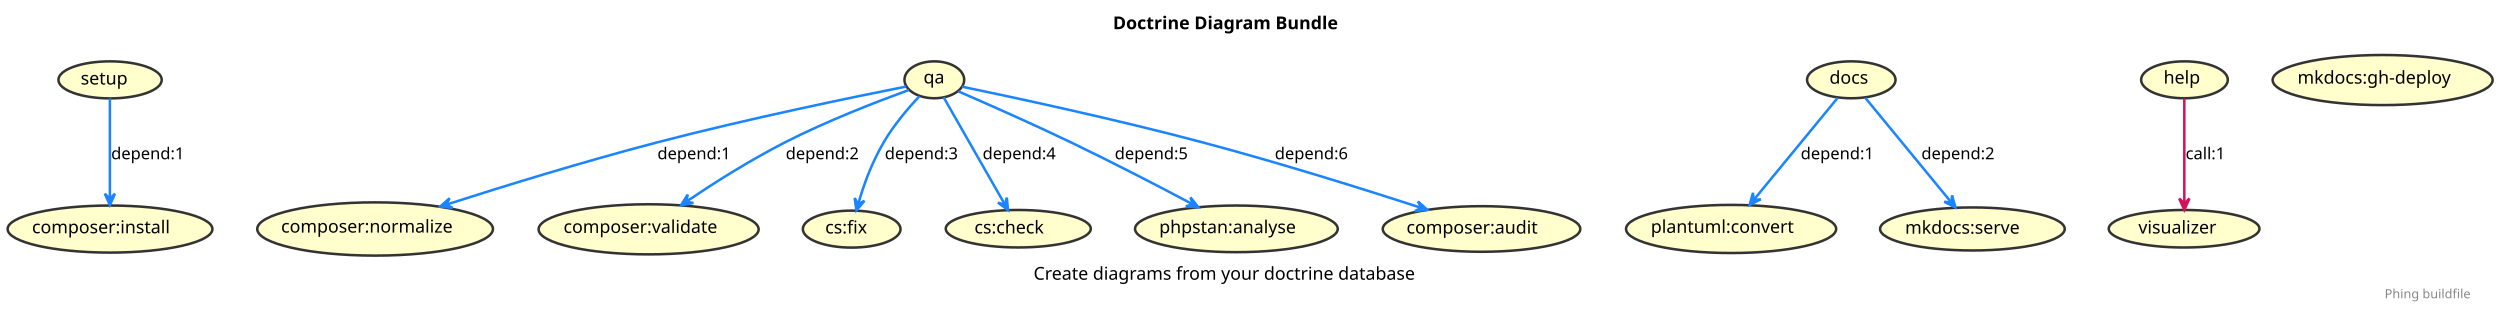
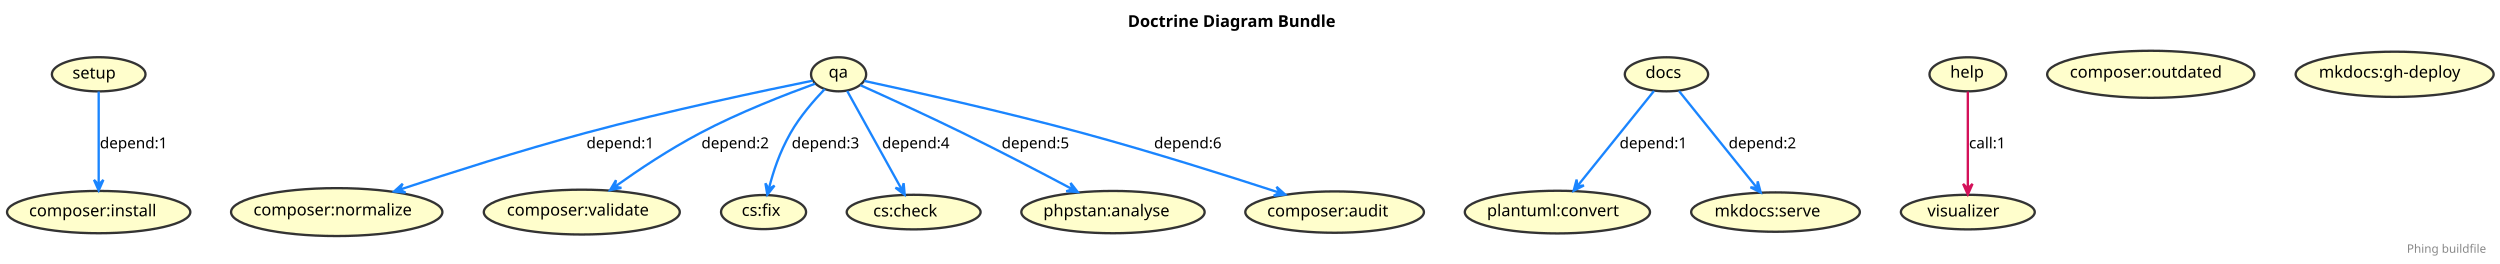
- <svg xmlns="http://www.w3.org/2000/svg" contentStyleType="text/css" height="245px" preserveAspectRatio="none" style="width:1968px;height:245px;background:#FFFFFF;" version="1.1" viewBox="0 0 1968 245" width="1968px" zoomAndPan="magnify">
+ <svg xmlns="http://www.w3.org/2000/svg" contentStyleType="text/css" height="225px" preserveAspectRatio="none" style="width:2132px;height:225px;background:#FFFFFF;" version="1.1" viewBox="0 0 2132 225" width="2132px" zoomAndPan="magnify">
  <defs />
  <g>
-     <text fill="#000000" font-family="sans-serif" font-size="14" font-weight="bold" lengthAdjust="spacing" textLength="202" x="876.1" y="22.995">Doctrine Diagram Bundle</text>
+     <text fill="#000000" font-family="sans-serif" font-size="14" font-weight="bold" lengthAdjust="spacing" textLength="195" x="961.791" y="22.995">Doctrine Diagram Bundle</text>
    <g id="elem_setup">
-       <ellipse cx="86.664" cy="62.878" fill="#FFFECC" rx="40.664" ry="14.581" style="stroke:#333333;stroke-width:2.0;" />
-       <text fill="#000000" font-family="sans-serif" font-size="14" lengthAdjust="spacing" textLength="41" x="63.512" y="66.54">setup</text>
+       <ellipse cx="84.164" cy="63.369" fill="#FFFECC" rx="39.924" ry="14.572" style="stroke:#333333;stroke-width:2.0;" />
+       <text fill="#000000" font-family="sans-serif" font-size="14" lengthAdjust="spacing" textLength="40" x="61.781" y="66.962">setup</text>
    </g>
    <g id="elem_composer:install">
-       <ellipse cx="86.611" cy="180.319" fill="#FFFECC" rx="80.611" ry="18.522" style="stroke:#333333;stroke-width:2.0;" />
-       <text fill="#000000" font-family="sans-serif" font-size="14" lengthAdjust="spacing" textLength="120" x="25.173" y="183.632">composer:install</text>
+       <ellipse cx="84.155" cy="180.868" fill="#FFFECC" rx="78.155" ry="18.031" style="stroke:#333333;stroke-width:2.0;" />
+       <text fill="#000000" font-family="sans-serif" font-size="14" lengthAdjust="spacing" textLength="114" x="24.766" y="184.453">composer:install</text>
    </g>
    <g id="elem_qa">
-       <ellipse cx="735.506" cy="62.821" fill="#FFFECC" rx="23.506" ry="14.524" style="stroke:#333333;stroke-width:2.0;" />
-       <text fill="#000000" font-family="sans-serif" font-size="14" lengthAdjust="spacing" textLength="17" x="727.006" y="65.667">qa</text>
+       <ellipse cx="715.156" cy="63.37" fill="#FFFECC" rx="23.506" ry="14.524" style="stroke:#333333;stroke-width:2.0;" />
+       <text fill="#000000" font-family="sans-serif" font-size="14" lengthAdjust="spacing" textLength="17" x="706.656" y="66.217">qa</text>
    </g>
    <g id="elem_composer:normalize">
-       <ellipse cx="295.277" cy="180.252" fill="#FFFECC" rx="92.777" ry="20.955" style="stroke:#333333;stroke-width:2.0;" />
-       <text fill="#000000" font-family="sans-serif" font-size="14" lengthAdjust="spacing" textLength="148" x="221.277" y="183.099">composer:normalize</text>
+       <ellipse cx="287.164" cy="180.87" fill="#FFFECC" rx="90.114" ry="20.423" style="stroke:#333333;stroke-width:2.0;" />
+       <text fill="#000000" font-family="sans-serif" font-size="14" lengthAdjust="spacing" textLength="142" x="216.164" y="183.716">composer:normalize</text>
    </g>
    <g id="elem_composer:validate">
-       <ellipse cx="510.6" cy="180.517" fill="#FFFECC" rx="86.6" ry="19.72" style="stroke:#333333;stroke-width:2.0;" />
-       <text fill="#000000" font-family="sans-serif" font-size="14" lengthAdjust="spacing" textLength="134" x="443.6" y="183.363">composer:validate</text>
+       <ellipse cx="496.156" cy="180.87" fill="#FFFECC" rx="83.566" ry="19.113" style="stroke:#333333;stroke-width:2.0;" />
+       <text fill="#000000" font-family="sans-serif" font-size="14" lengthAdjust="spacing" textLength="127" x="432.252" y="183.854">composer:validate</text>
    </g>
    <g id="elem_cs:fix">
-       <ellipse cx="670.453" cy="180.352" fill="#FFFECC" rx="38.453" ry="14.556" style="stroke:#333333;stroke-width:2.0;" />
-       <text fill="#000000" font-family="sans-serif" font-size="14" lengthAdjust="spacing" textLength="38" x="649.59" y="183.806">cs:fix</text>
+       <ellipse cx="651.162" cy="180.864" fill="#FFFECC" rx="36.272" ry="14.537" style="stroke:#333333;stroke-width:2.0;" />
+       <text fill="#000000" font-family="sans-serif" font-size="14" lengthAdjust="spacing" textLength="35" x="632.536" y="184.101">cs:fix</text>
    </g>
    <g id="elem_cs:check">
-       <ellipse cx="801.58" cy="180.048" fill="#FFFECC" rx="57.08" ry="14.751" style="stroke:#333333;stroke-width:2.0;" />
-       <text fill="#000000" font-family="sans-serif" font-size="14" lengthAdjust="spacing" textLength="63" x="767.08" y="183.796">cs:check</text>
+       <ellipse cx="779.16" cy="180.868" fill="#FFFECC" rx="57.08" ry="14.751" style="stroke:#333333;stroke-width:2.0;" />
+       <text fill="#000000" font-family="sans-serif" font-size="14" lengthAdjust="spacing" textLength="63" x="744.66" y="184.615">cs:check</text>
    </g>
    <g id="elem_phpstan:analyse">
-       <ellipse cx="973.284" cy="180.154" fill="#FFFECC" rx="79.784" ry="18.357" style="stroke:#333333;stroke-width:2.0;" />
-       <text fill="#000000" font-family="sans-serif" font-size="14" lengthAdjust="spacing" textLength="118" x="912.536" y="183.558">phpstan:analyse</text>
+       <ellipse cx="949.155" cy="180.868" fill="#FFFECC" rx="78.155" ry="18.031" style="stroke:#333333;stroke-width:2.0;" />
+       <text fill="#000000" font-family="sans-serif" font-size="14" lengthAdjust="spacing" textLength="114" x="889.766" y="184.453">phpstan:analyse</text>
    </g>
    <g id="elem_composer:audit">
-       <ellipse cx="1166.253" cy="180.248" fill="#FFFECC" rx="77.753" ry="17.951" style="stroke:#333333;stroke-width:2.0;" />
-       <text fill="#000000" font-family="sans-serif" font-size="14" lengthAdjust="spacing" textLength="113" x="1107.199" y="183.878">composer:audit</text>
+       <ellipse cx="1138.158" cy="180.87" fill="#FFFECC" rx="76.168" ry="17.634" style="stroke:#333333;stroke-width:2.0;" />
+       <text fill="#000000" font-family="sans-serif" font-size="14" lengthAdjust="spacing" textLength="109" x="1080.658" y="184.618">composer:audit</text>
    </g>
    <g id="elem_docs">
-       <ellipse cx="1457.334" cy="62.826" fill="#FFFECC" rx="34.834" ry="14.529" style="stroke:#333333;stroke-width:2.0;" />
-       <text fill="#000000" font-family="sans-serif" font-size="14" lengthAdjust="spacing" textLength="33" x="1440.167" y="65.914">docs</text>
+       <ellipse cx="1421.161" cy="63.369" fill="#FFFECC" rx="35.551" ry="14.532" style="stroke:#333333;stroke-width:2.0;" />
+       <text fill="#000000" font-family="sans-serif" font-size="14" lengthAdjust="spacing" textLength="34" x="1403.268" y="66.532">docs</text>
    </g>
    <g id="elem_plantuml:convert">
-       <ellipse cx="1362.712" cy="180.239" fill="#FFFECC" rx="82.712" ry="18.942" style="stroke:#333333;stroke-width:2.0;" />
-       <text fill="#000000" font-family="sans-serif" font-size="14" lengthAdjust="spacing" textLength="125" x="1299.521" y="183.318">plantuml:convert</text>
+       <ellipse cx="1328.155" cy="180.87" fill="#FFFECC" rx="78.965" ry="18.193" style="stroke:#333333;stroke-width:2.0;" />
+       <text fill="#000000" font-family="sans-serif" font-size="14" lengthAdjust="spacing" textLength="116" x="1268.09" y="184.365">plantuml:convert</text>
    </g>
    <g id="elem_mkdocs:serve">
-       <ellipse cx="1552.687" cy="180.234" fill="#FFFECC" rx="72.687" ry="16.937" style="stroke:#333333;stroke-width:2.0;" />
-       <text fill="#000000" font-family="sans-serif" font-size="14" lengthAdjust="spacing" textLength="100" x="1499.687" y="183.982">mkdocs:serve</text>
+       <ellipse cx="1514.159" cy="180.863" fill="#FFFECC" rx="71.929" ry="16.786" style="stroke:#333333;stroke-width:2.0;" />
+       <text fill="#000000" font-family="sans-serif" font-size="14" lengthAdjust="spacing" textLength="98" x="1462.159" y="184.61">mkdocs:serve</text>
    </g>
    <g id="elem_help">
-       <ellipse cx="1719.619" cy="62.823" fill="#FFFECC" rx="34.119" ry="14.526" style="stroke:#333333;stroke-width:2.0;" />
-       <text fill="#000000" font-family="sans-serif" font-size="14" lengthAdjust="spacing" textLength="32" x="1703.172" y="65.835">help</text>
+       <ellipse cx="1678.159" cy="63.37" fill="#FFFECC" rx="32.699" ry="14.524" style="stroke:#333333;stroke-width:2.0;" />
+       <text fill="#000000" font-family="sans-serif" font-size="14" lengthAdjust="spacing" textLength="30" x="1663.131" y="66.228">help</text>
    </g>
    <g id="elem_visualizer">
-       <ellipse cx="1719.32" cy="180.064" fill="#FFFECC" rx="59.32" ry="14.767" style="stroke:#333333;stroke-width:2.0;" />
-       <text fill="#000000" font-family="sans-serif" font-size="14" lengthAdjust="spacing" textLength="66" x="1683.32" y="183.812">visualizer</text>
+       <ellipse cx="1678.16" cy="180.868" fill="#FFFECC" rx="57.08" ry="14.751" style="stroke:#333333;stroke-width:2.0;" />
+       <text fill="#000000" font-family="sans-serif" font-size="14" lengthAdjust="spacing" textLength="63" x="1643.66" y="184.615">visualizer</text>
+     </g>
+     <g id="elem_composer:outdated">
+       <ellipse cx="1834.162" cy="63.367" fill="#FFFECC" rx="88.352" ry="20.07" style="stroke:#333333;stroke-width:2.0;" />
+       <text fill="#000000" font-family="sans-serif" font-size="14" lengthAdjust="spacing" textLength="138" x="1765.162" y="66.214">composer:outdated</text>
    </g>
    <g id="elem_mkdocs:gh-deploy">
-       <ellipse cx="1875.6" cy="63.017" fill="#FFFECC" rx="86.6" ry="19.72" style="stroke:#333333;stroke-width:2.0;" />
-       <text fill="#000000" font-family="sans-serif" font-size="14" lengthAdjust="spacing" textLength="134" x="1808.6" y="65.864">mkdocs:gh-deploy</text>
+       <ellipse cx="2042.156" cy="63.362" fill="#FFFECC" rx="84.426" ry="19.285" style="stroke:#333333;stroke-width:2.0;" />
+       <text fill="#000000" font-family="sans-serif" font-size="14" lengthAdjust="spacing" textLength="129" x="1977.535" y="66.251">mkdocs:gh-deploy</text>
    </g>
    <g id="link_setup_composer:install">
-       <path d="M86.5,77.5 C86.5,98.414 86.5,132.304 86.5,155.454 " fill="none" id="setup-to-composer:install" style="stroke:#1A85FF;stroke-width:2.0;" />
-       <polygon fill="#1A85FF" points="86.5,161.454,90.5,152.454,86.5,156.454,82.5,152.454,86.5,161.454" style="stroke:#1A85FF;stroke-width:2.0;" />
-       <text fill="#000000" font-family="sans-serif" font-size="13" lengthAdjust="spacing" textLength="61" x="87.5" y="125.364">depend:1</text>
+       <path d="M84.16,78.077 C84.16,99.107 84.16,133.327 84.16,156.417 " fill="none" id="setup-to-composer:install" style="stroke:#1A85FF;stroke-width:2.0;" />
+       <polygon fill="#1A85FF" points="84.16,162.417,88.16,153.417,84.16,157.417,80.16,153.417,84.16,162.417" style="stroke:#1A85FF;stroke-width:2.0;" />
+       <text fill="#000000" font-family="sans-serif" font-size="13" lengthAdjust="spacing" textLength="60" x="85.16" y="126.504">depend:1</text>
    </g>
    <g id="link_qa_composer:normalize">
-       <path d="M713.296,68.13 C673.588,76.008 587.887,93.6 516.5,112.297 C457.742,127.686 396.844,146.495 352.253,160.781 " fill="none" id="qa-to-composer:normalize" style="stroke:#1A85FF;stroke-width:2.0;" />
-       <polygon fill="#1A85FF" points="346.539,162.612,356.33,163.675,351.301,161.086,353.889,156.056,346.539,162.612" style="stroke:#1A85FF;stroke-width:2.0;" />
-       <text fill="#000000" font-family="sans-serif" font-size="13" lengthAdjust="spacing" textLength="61" x="517.5" y="125.364">depend:1</text>
+       <path d="M692.93,68.807 C653.62,76.787 569.33,94.507 499.16,113.437 C442.74,128.657 384.545,147.238 341.785,161.418 " fill="none" id="qa-to-composer:normalize" style="stroke:#1A85FF;stroke-width:2.0;" />
+       <polygon fill="#1A85FF" points="336.09,163.307,345.892,164.271,340.836,161.733,343.373,156.677,336.09,163.307" style="stroke:#1A85FF;stroke-width:2.0;" />
+       <text fill="#000000" font-family="sans-serif" font-size="13" lengthAdjust="spacing" textLength="60" x="500.16" y="126.504">depend:1</text>
    </g>
    <g id="link_qa_composer:validate">
-       <path d="M715.414,70.866 C691.554,79.532 650.793,95.188 617.5,112.297 C588.649,127.124 562.371,143.849 541.135,158.149 " fill="none" id="qa-to-composer:validate" style="stroke:#1A85FF;stroke-width:2.0;" />
-       <polygon fill="#1A85FF" points="536.158,161.501,545.857,159.792,540.305,158.708,541.389,153.156,536.158,161.501" style="stroke:#1A85FF;stroke-width:2.0;" />
-       <text fill="#000000" font-family="sans-serif" font-size="13" lengthAdjust="spacing" textLength="61" x="618.5" y="125.364">depend:2</text>
+       <path d="M695.01,71.427 C671.09,80.107 630.28,95.867 597.16,113.437 C569.72,127.997 545.138,144.448 525.158,158.668 " fill="none" id="qa-to-composer:validate" style="stroke:#1A85FF;stroke-width:2.0;" />
+       <polygon fill="#1A85FF" points="520.27,162.147,529.922,160.187,524.344,159.248,525.283,153.669,520.27,162.147" style="stroke:#1A85FF;stroke-width:2.0;" />
+       <text fill="#000000" font-family="sans-serif" font-size="13" lengthAdjust="spacing" textLength="60" x="598.16" y="126.504">depend:2</text>
    </g>
    <g id="link_qa_cs:fix">
-       <path d="M723.741,75.707 C715.03,85.04 703.356,98.684 695.5,112.297 C685.509,129.61 679.868,145.884 675.817,159.855 " fill="none" id="qa-to-cs:fix" style="stroke:#1A85FF;stroke-width:2.0;" />
-       <polygon fill="#1A85FF" points="674.146,165.617,680.494,158.087,675.538,160.815,672.811,155.859,674.146,165.617" style="stroke:#1A85FF;stroke-width:2.0;" />
-       <text fill="#000000" font-family="sans-serif" font-size="13" lengthAdjust="spacing" textLength="61" x="696.5" y="125.364">depend:3</text>
+       <path d="M703.37,75.947 C694.35,85.357 682.13,99.337 674.16,113.437 C664.54,130.437 659.458,146.327 655.879,160.207 " fill="none" id="qa-to-cs:fix" style="stroke:#1A85FF;stroke-width:2.0;" />
+       <polygon fill="#1A85FF" points="654.38,166.017,660.501,158.301,655.629,161.175,652.755,156.303,654.38,166.017" style="stroke:#1A85FF;stroke-width:2.0;" />
+       <text fill="#000000" font-family="sans-serif" font-size="13" lengthAdjust="spacing" textLength="60" x="675.16" y="126.504">depend:3</text>
    </g>
    <g id="link_qa_cs:check">
-       <path d="M742.815,76.599 C755.301,98.448 777.645,137.552 790.56,160.152 " fill="none" id="qa-to-cs:check" style="stroke:#1A85FF;stroke-width:2.0;" />
-       <polygon fill="#1A85FF" points="793.537,165.361,792.544,155.563,791.056,161.02,785.599,159.532,793.537,165.361" style="stroke:#1A85FF;stroke-width:2.0;" />
-       <text fill="#000000" font-family="sans-serif" font-size="13" lengthAdjust="spacing" textLength="61" x="773.5" y="125.364">depend:4</text>
+       <path d="M722.5,77.617 C734.71,99.657 756.183,138.398 768.593,160.808 " fill="none" id="qa-to-cs:check" style="stroke:#1A85FF;stroke-width:2.0;" />
+       <polygon fill="#1A85FF" points="771.5,166.057,770.639,156.246,769.078,161.683,763.641,160.121,771.5,166.057" style="stroke:#1A85FF;stroke-width:2.0;" />
+       <text fill="#000000" font-family="sans-serif" font-size="13" lengthAdjust="spacing" textLength="60" x="752.16" y="126.504">depend:4</text>
    </g>
    <g id="link_qa_phpstan:analyse">
-       <path d="M754.372,71.905 C776.039,81.298 812.577,97.398 843.5,112.297 C878.04,128.938 911.76,146.451 937.96,160.321 " fill="none" id="qa-to-phpstan:analyse" style="stroke:#1A85FF;stroke-width:2.0;" />
-       <polygon fill="#1A85FF" points="943.263,163.128,937.18,155.382,938.844,160.788,933.437,162.452,943.263,163.128" style="stroke:#1A85FF;stroke-width:2.0;" />
-       <text fill="#000000" font-family="sans-serif" font-size="13" lengthAdjust="spacing" textLength="61" x="877.5" y="125.364">depend:5</text>
+       <path d="M733.66,72.627 C754.91,82.187 790.75,98.527 821.16,113.437 C854.98,130.037 887.98,147.264 913.79,160.964 " fill="none" id="qa-to-phpstan:analyse" style="stroke:#1A85FF;stroke-width:2.0;" />
+       <polygon fill="#1A85FF" points="919.09,163.777,913.016,156.024,914.674,161.433,909.265,163.09,919.09,163.777" style="stroke:#1A85FF;stroke-width:2.0;" />
+       <text fill="#000000" font-family="sans-serif" font-size="13" lengthAdjust="spacing" textLength="60" x="854.16" y="126.504">depend:5</text>
    </g>
    <g id="link_qa_composer:audit">
-       <path d="M757.295,68.242 C795.859,76.227 878.555,93.89 947.5,112.297 C1009.16,128.758 1073.872,149.065 1117.842,163.305 " fill="none" id="qa-to-composer:audit" style="stroke:#1A85FF;stroke-width:2.0;" />
-       <polygon fill="#1A85FF" points="1123.55,165.154,1116.22,158.576,1118.793,163.613,1113.755,166.186,1123.55,165.154" style="stroke:#1A85FF;stroke-width:2.0;" />
-       <text fill="#000000" font-family="sans-serif" font-size="13" lengthAdjust="spacing" textLength="61" x="1003.5" y="125.364">depend:6</text>
+       <path d="M737.14,69.037 C775.22,77.247 855.85,95.127 923.16,113.437 C983.66,129.907 1047.105,149.978 1090.275,164.048 " fill="none" id="qa-to-composer:audit" style="stroke:#1A85FF;stroke-width:2.0;" />
+       <polygon fill="#1A85FF" points="1095.98,165.907,1088.662,159.315,1091.226,164.357,1086.184,166.921,1095.98,165.907" style="stroke:#1A85FF;stroke-width:2.0;" />
+       <text fill="#000000" font-family="sans-serif" font-size="13" lengthAdjust="spacing" textLength="60" x="984.16" y="126.504">depend:6</text>
    </g>
    <g id="link_docs_plantuml:convert">
-       <path d="M1446.6,77.046 C1429.54,97.785 1400.322,133.318 1381.122,156.66 " fill="none" id="docs-to-plantuml:convert" style="stroke:#1A85FF;stroke-width:2.0;" />
-       <polygon fill="#1A85FF" points="1377.31,161.294,1386.117,156.884,1380.486,157.432,1379.938,151.802,1377.31,161.294" style="stroke:#1A85FF;stroke-width:2.0;" />
-       <text fill="#000000" font-family="sans-serif" font-size="13" lengthAdjust="spacing" textLength="61" x="1417.5" y="125.364">depend:1</text>
+       <path d="M1410.49,77.617 C1393.6,98.597 1364.463,134.774 1345.773,157.984 " fill="none" id="docs-to-plantuml:convert" style="stroke:#1A85FF;stroke-width:2.0;" />
+       <polygon fill="#1A85FF" points="1342.01,162.657,1350.77,158.156,1345.146,158.762,1344.539,153.138,1342.01,162.657" style="stroke:#1A85FF;stroke-width:2.0;" />
+       <text fill="#000000" font-family="sans-serif" font-size="13" lengthAdjust="spacing" textLength="60" x="1381.16" y="126.504">depend:1</text>
    </g>
    <g id="link_docs_mkdocs:serve">
-       <path d="M1468.4,77.046 C1485.94,98.378 1516.578,135.629 1535.488,158.619 " fill="none" id="docs-to-mkdocs:serve" style="stroke:#1A85FF;stroke-width:2.0;" />
-       <polygon fill="#1A85FF" points="1539.3,163.252,1536.672,153.761,1536.124,159.391,1530.494,158.843,1539.3,163.252" style="stroke:#1A85FF;stroke-width:2.0;" />
-       <text fill="#000000" font-family="sans-serif" font-size="13" lengthAdjust="spacing" textLength="61" x="1512.5" y="125.364">depend:2</text>
+       <path d="M1431.82,77.617 C1449.09,99.067 1479.337,136.624 1497.777,159.524 " fill="none" id="docs-to-mkdocs:serve" style="stroke:#1A85FF;stroke-width:2.0;" />
+       <polygon fill="#1A85FF" points="1501.54,164.197,1499.011,154.678,1498.404,160.303,1492.78,159.696,1501.54,164.197" style="stroke:#1A85FF;stroke-width:2.0;" />
+       <text fill="#000000" font-family="sans-serif" font-size="13" lengthAdjust="spacing" textLength="60" x="1474.16" y="126.504">depend:2</text>
    </g>
    <g id="link_help_visualizer">
-       <path d="M1719.5,77.5 C1719.5,99.609 1719.5,136.925 1719.5,159.252 " fill="none" id="help-to-visualizer" style="stroke:#D41159;stroke-width:2.0;" />
-       <polygon fill="#D41159" points="1719.5,165.252,1723.5,156.252,1719.5,160.252,1715.5,156.252,1719.5,165.252" style="stroke:#D41159;stroke-width:2.0;" />
-       <text fill="#000000" font-family="sans-serif" font-size="13" lengthAdjust="spacing" textLength="34" x="1720.5" y="125.364">call:1</text>
+       <path d="M1678.16,78.077 C1678.16,100.177 1678.16,137.497 1678.16,159.817 " fill="none" id="help-to-visualizer" style="stroke:#D41159;stroke-width:2.0;" />
+       <polygon fill="#D41159" points="1678.16,165.817,1682.16,156.817,1678.16,160.817,1674.16,156.817,1678.16,165.817" style="stroke:#D41159;stroke-width:2.0;" />
+       <text fill="#000000" font-family="sans-serif" font-size="13" lengthAdjust="spacing" textLength="33" x="1679.16" y="126.504">call:1</text>
    </g>
-     <text fill="#000000" font-family="sans-serif" font-size="14" lengthAdjust="spacing" textLength="327" x="813.6" y="220.203">Create diagrams from your doctrine database</text>
-     <text fill="#888888" font-family="sans-serif" font-size="10" lengthAdjust="spacing" textLength="77" x="1877.2" y="234.787">Phing buildfile</text>
+     <text fill="#888888" font-family="sans-serif" font-size="10" lengthAdjust="spacing" textLength="66" x="2052.582" y="215.575">Phing buildfile</text>
  </g>
</svg>
